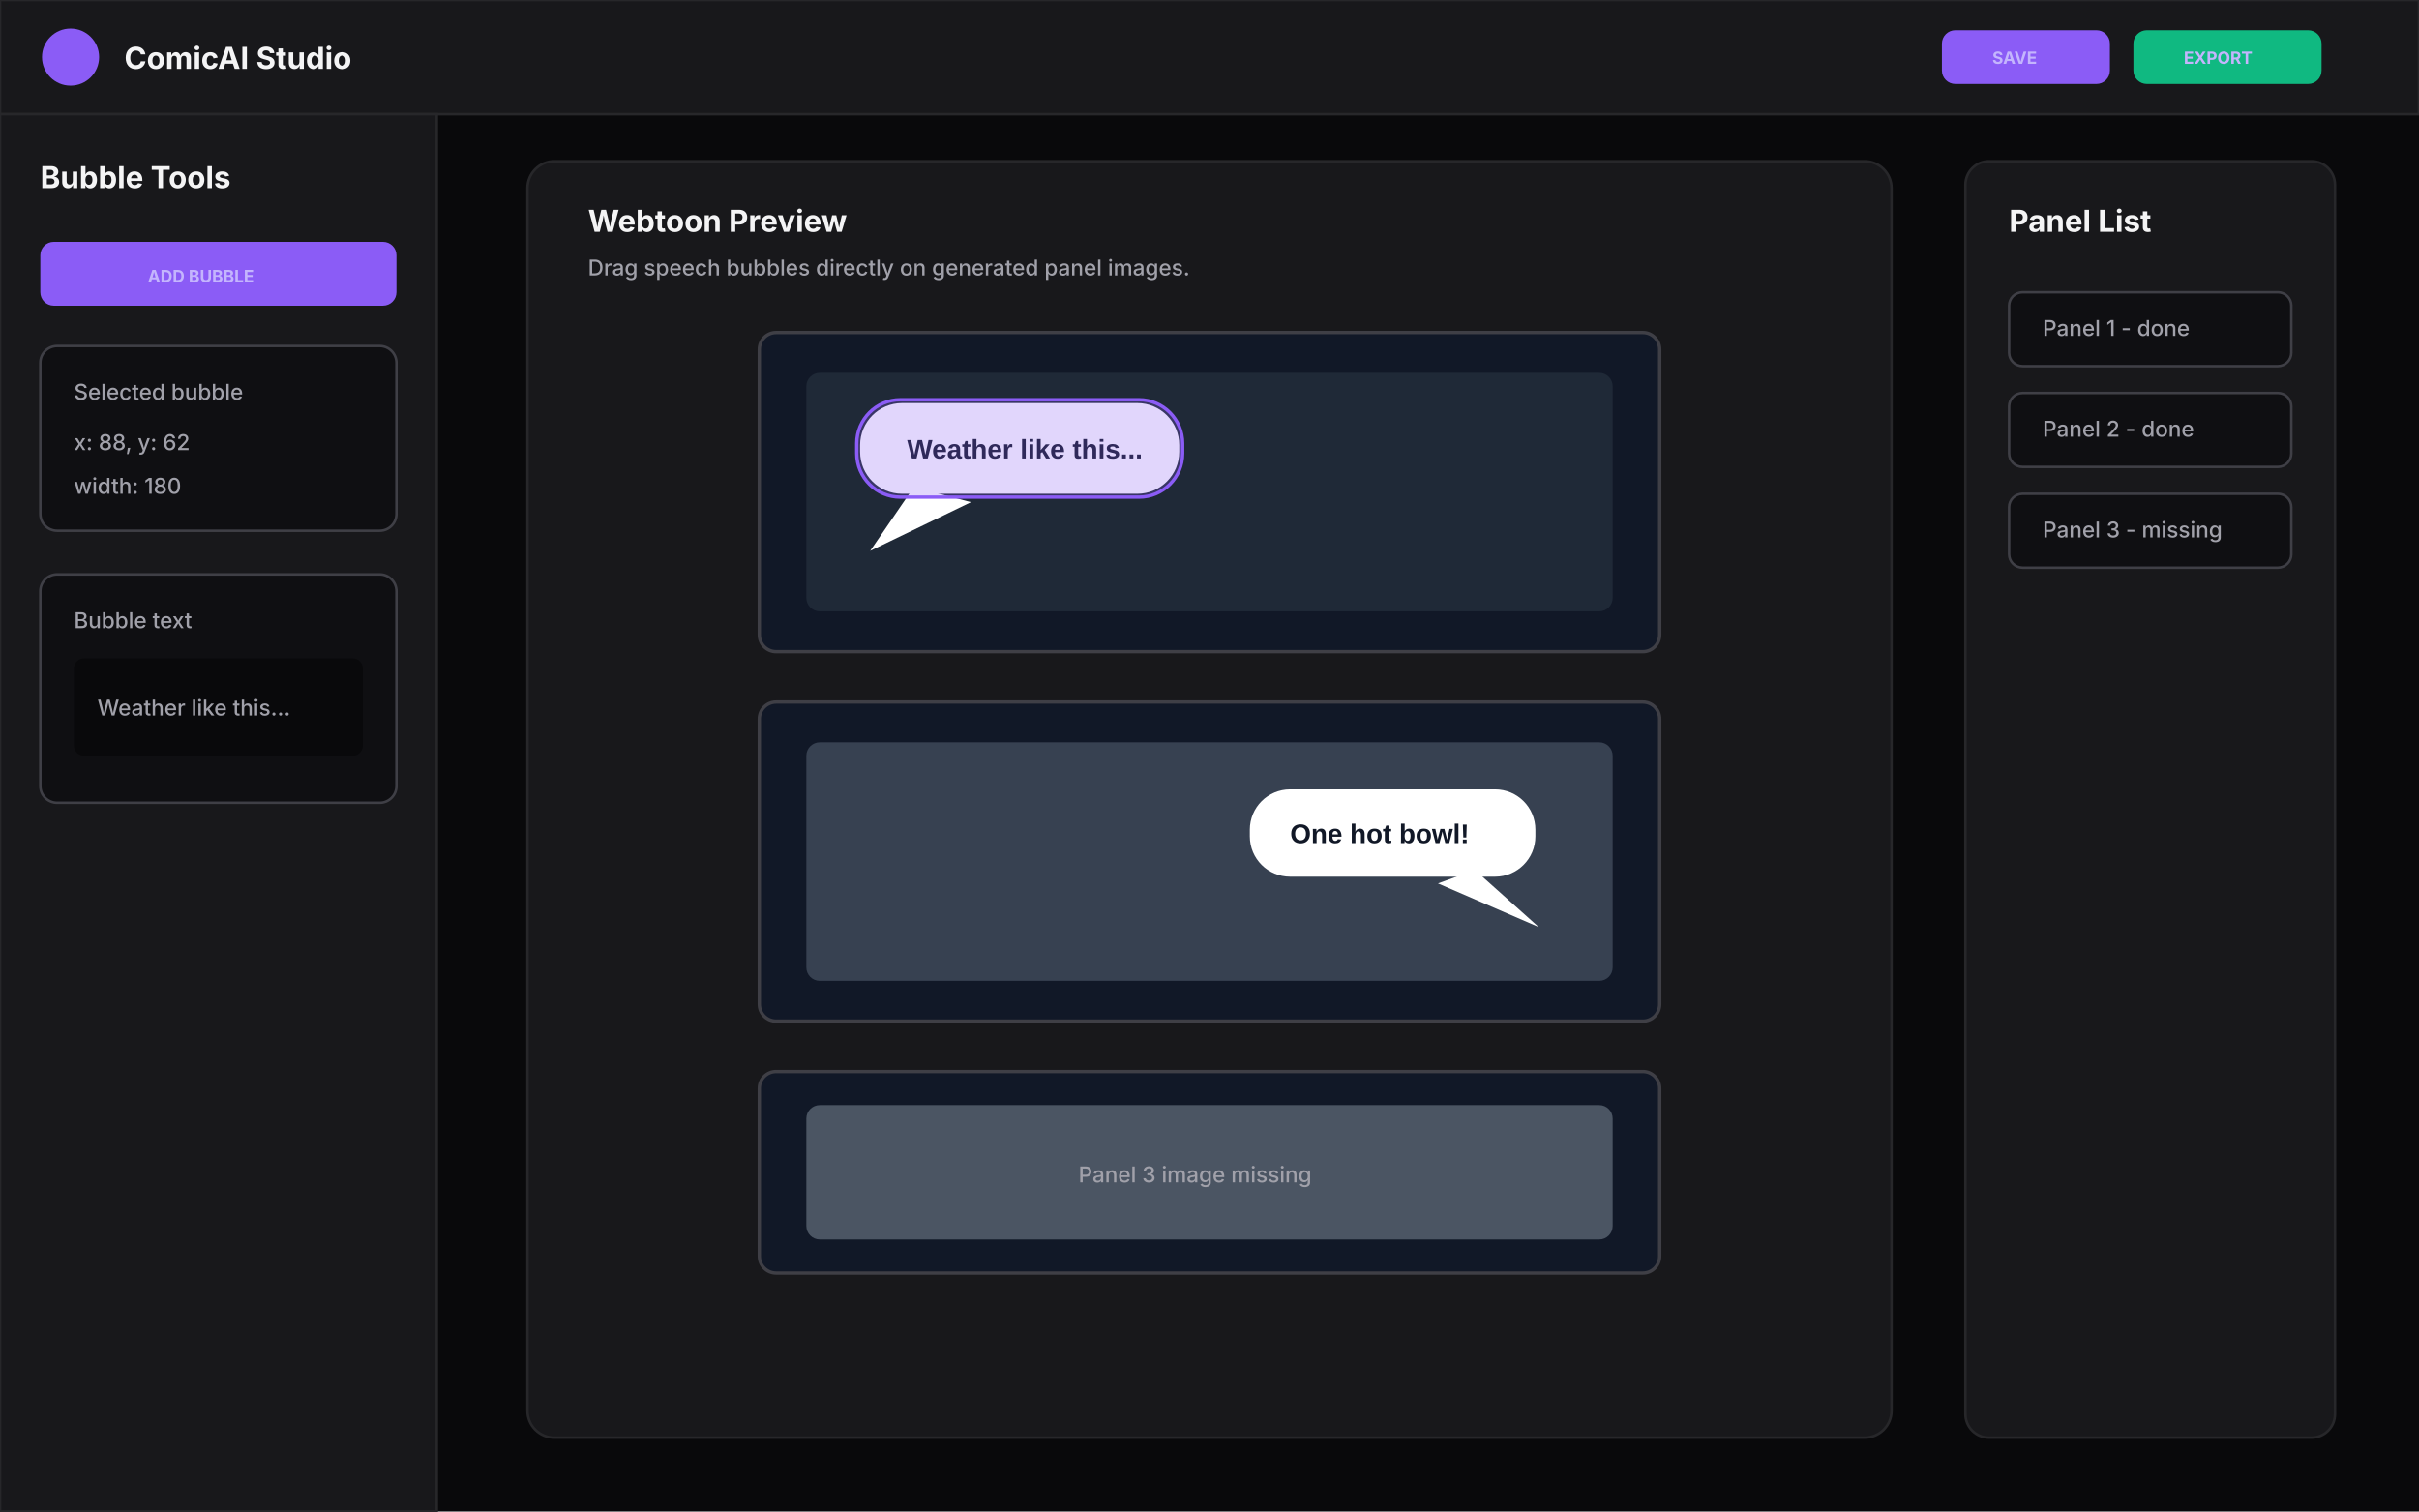
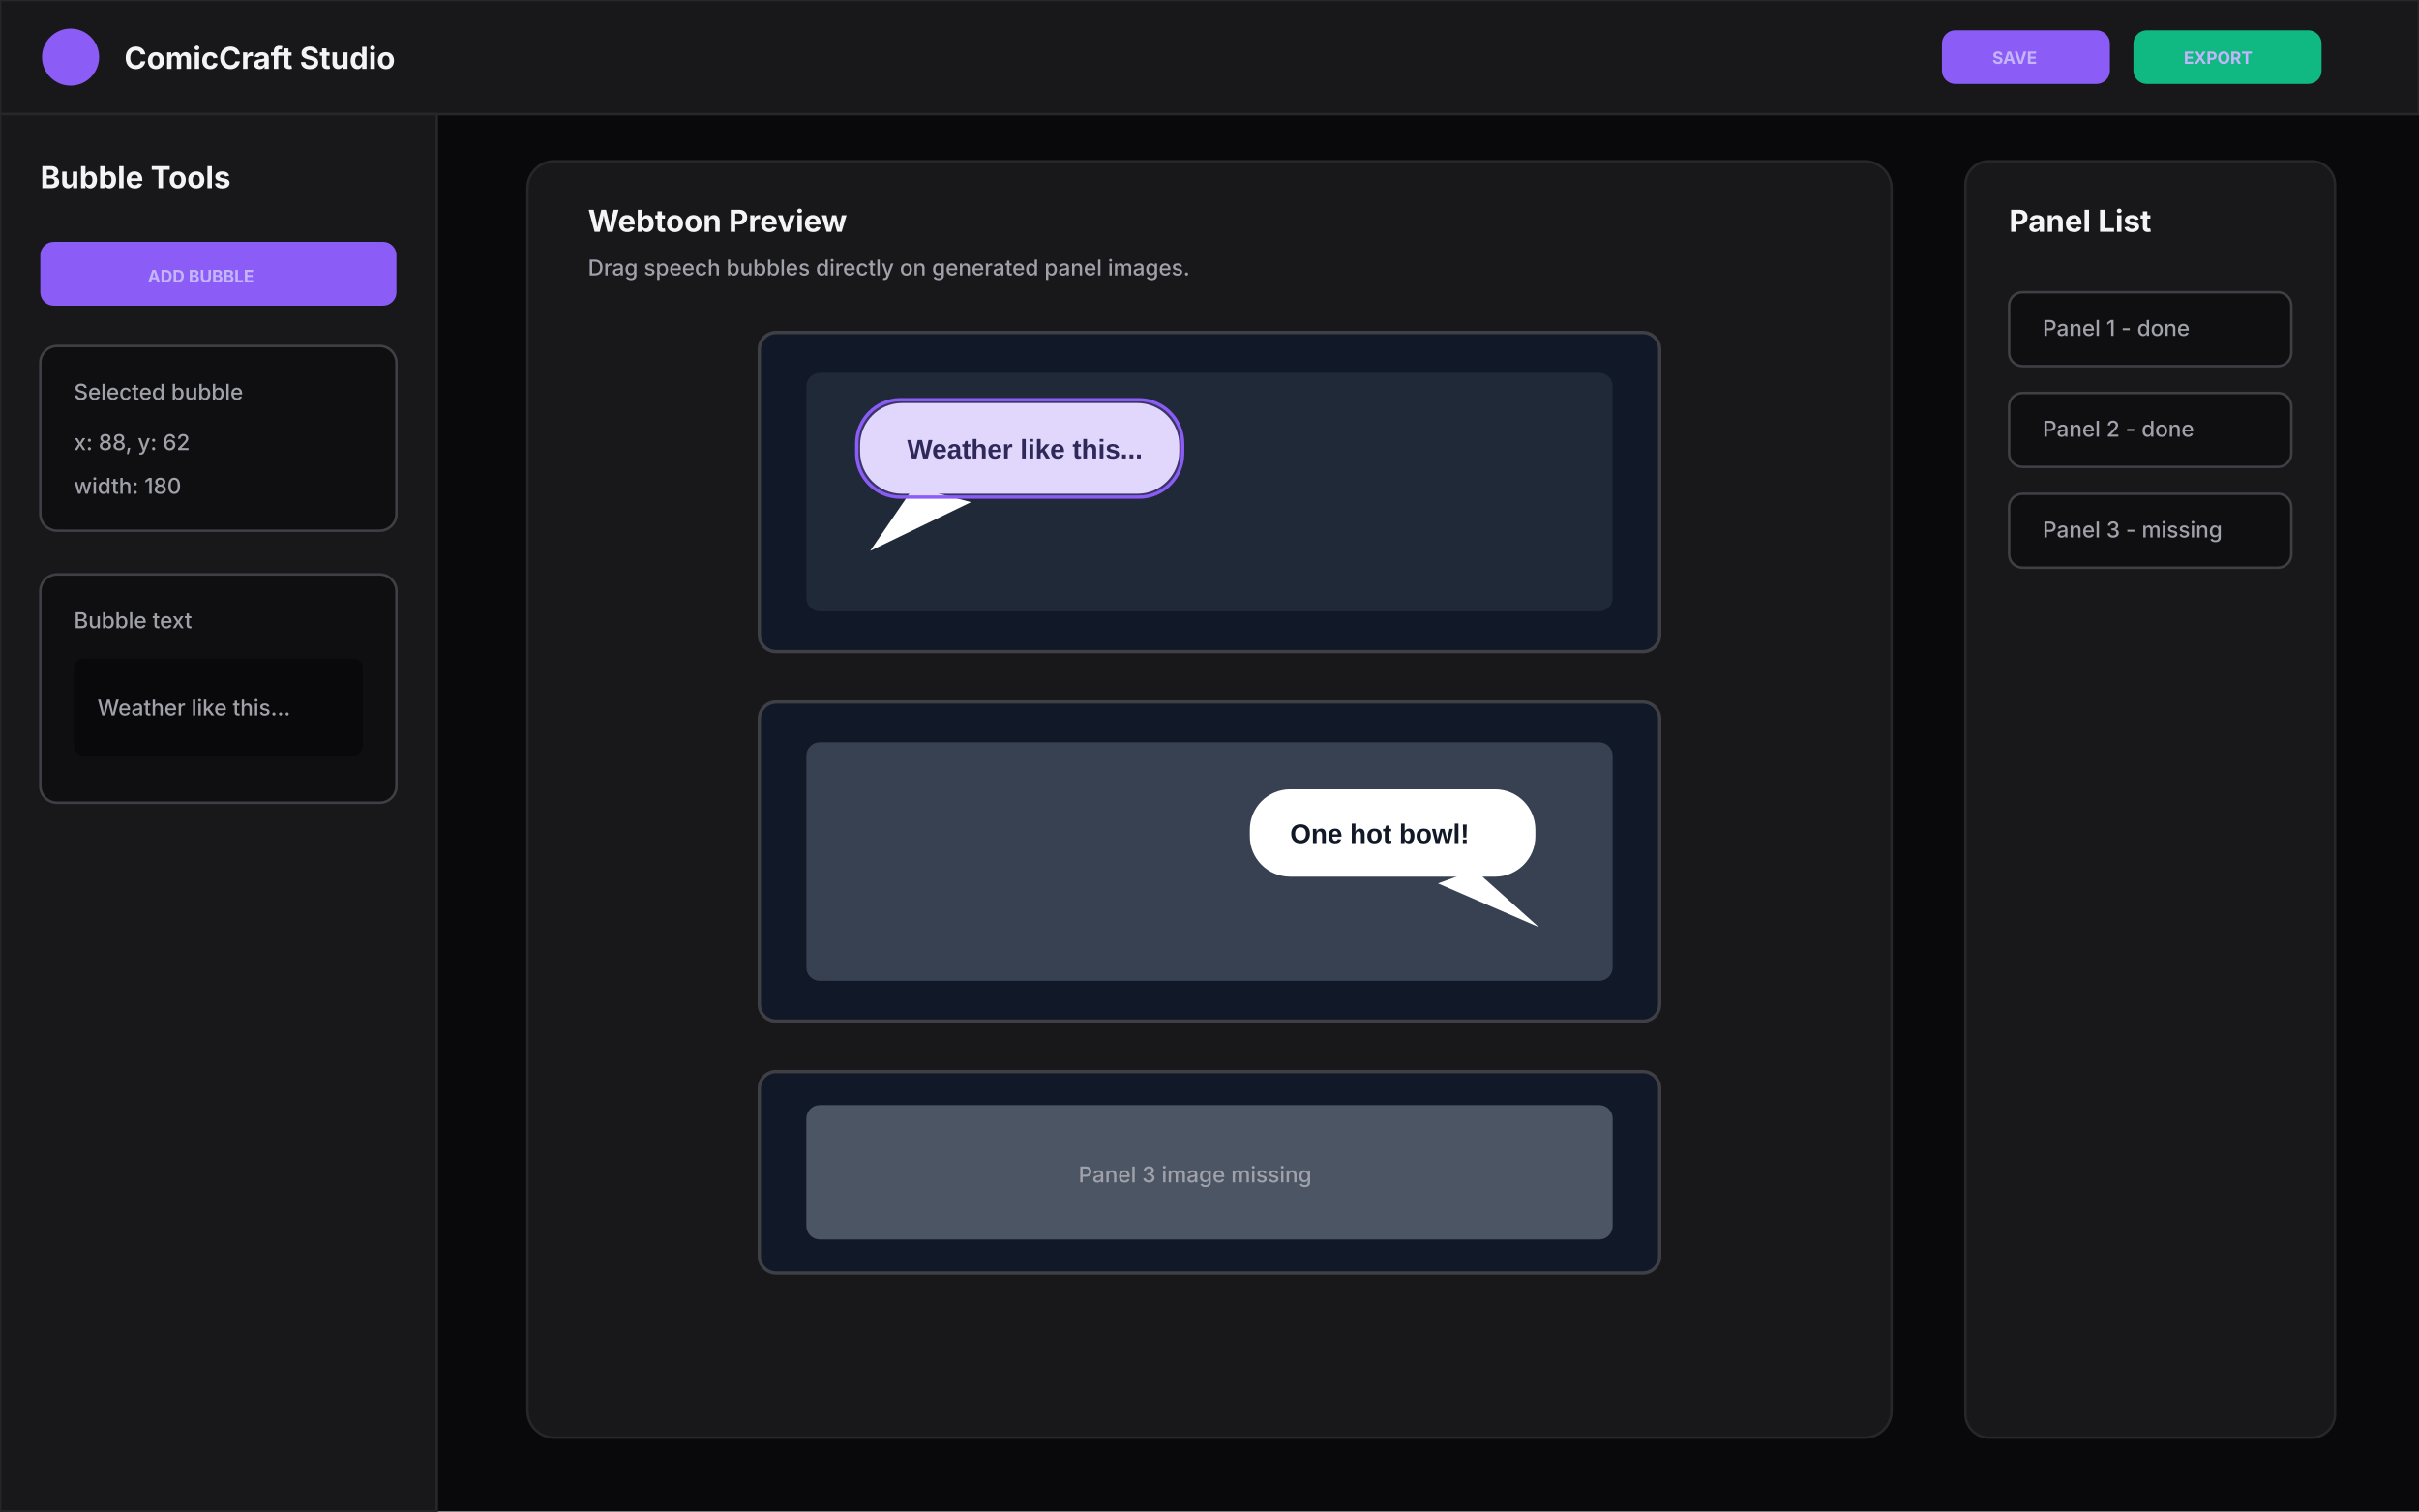
<svg xmlns="http://www.w3.org/2000/svg" width="1440" height="900" viewBox="0 0 1440 900">
  <defs>
    <style>
      .bg { fill:#09090b; }
      .surface { fill:#18181b; stroke:#27272a; stroke-width:1.5; }
      .field { fill:#0f0f12; stroke:#3f3f46; stroke-width:1.5; }
      .muted { fill:#27272a; }
      .primary { fill:#8b5cf6; }
      .success { fill:#10b981; }
      .text { font:700 18px Inter, Arial, sans-serif; fill:#f4f4f5; }
      .body { font:500 13px Inter, Arial, sans-serif; fill:#a1a1aa; }
      .small { font:700 10px Inter, Arial, sans-serif; fill:#c4b5fd; }
      .comic { font:700 16px Arial, sans-serif; fill:#111827; }
    </style>
  </defs>
  <rect class="bg" width="1440" height="900" />
  <rect class="surface" x="0" y="0" width="1440" height="68" />
  <circle cx="42" cy="34" r="17" fill="#8b5cf6" />
-   <text class="text" x="74" y="41">ComicAI Studio</text>
+   <text class="text" x="74" y="41">ComicCraft Studio</text>
  <rect class="primary" x="1156" y="18" width="100" height="32" rx="8" />
  <text class="small" x="1186" y="38">SAVE</text>
  <rect class="success" x="1270" y="18" width="112" height="32" rx="8" />
  <text class="small" x="1300" y="38" fill="#052e16">EXPORT</text>
  <rect class="surface" x="0" y="68" width="260" height="832" />
  <text class="text" x="24" y="112">Bubble Tools</text>
  <rect class="primary" x="24" y="144" width="212" height="38" rx="8" />
  <text class="small" x="88" y="168">ADD BUBBLE</text>
  <rect class="field" x="24" y="206" width="212" height="110" rx="10" />
  <text class="body" x="44" y="238">Selected bubble</text>
  <text class="body" x="44" y="268">x: 88, y: 62</text>
  <text class="body" x="44" y="294">width: 180</text>
  <rect class="field" x="24" y="342" width="212" height="136" rx="10" />
  <text class="body" x="44" y="374">Bubble text</text>
  <rect fill="#09090b" x="44" y="392" width="172" height="58" rx="6" />
  <text class="body" x="58" y="426">Weather like this...</text>
  <rect class="surface" x="314" y="96" width="812" height="760" rx="16" />
  <text class="text" x="350" y="138">Webtoon Preview</text>
  <text class="body" x="350" y="164">Drag speech bubbles directly on generated panel images.</text>
  <g transform="translate(452 198)">
    <rect fill="#111827" stroke="#3f3f46" stroke-width="2" width="536" height="190" rx="10" />
    <rect fill="#1f2937" x="28" y="24" width="480" height="142" rx="8" />
    <rect fill="#ffffff" x="60" y="42" width="190" height="54" rx="25" />
    <path d="M92 92 L66 130 L126 101 Z" fill="#ffffff" />
    <text class="comic" x="88" y="75">Weather like this...</text>
    <rect class="primary" fill-opacity="0.25" stroke="#8b5cf6" stroke-width="2" x="58" y="40" width="194" height="58" rx="26" />
  </g>
  <g transform="translate(452 418)">
    <rect fill="#111827" stroke="#3f3f46" stroke-width="2" width="536" height="190" rx="10" />
    <rect fill="#374151" x="28" y="24" width="480" height="142" rx="8" />
    <rect fill="#ffffff" x="292" y="52" width="170" height="52" rx="24" />
    <path d="M426 100 L464 134 L404 108 Z" fill="#ffffff" />
    <text class="comic" x="316" y="84">One hot bowl!</text>
  </g>
  <g transform="translate(452 638)">
    <rect fill="#111827" stroke="#3f3f46" stroke-width="2" width="536" height="120" rx="10" />
    <rect fill="#4b5563" x="28" y="20" width="480" height="80" rx="8" />
    <text class="body" x="190" y="66">Panel 3 image missing</text>
  </g>
  <rect class="surface" x="1170" y="96" width="220" height="760" rx="14" />
  <text class="text" x="1196" y="138">Panel List</text>
  <rect class="field" x="1196" y="174" width="168" height="44" rx="8" />
  <text class="body" x="1216" y="200">Panel 1 - done</text>
  <rect class="field" x="1196" y="234" width="168" height="44" rx="8" />
  <text class="body" x="1216" y="260">Panel 2 - done</text>
  <rect class="field" x="1196" y="294" width="168" height="44" rx="8" />
  <text class="body" x="1216" y="320">Panel 3 - missing</text>
</svg>
